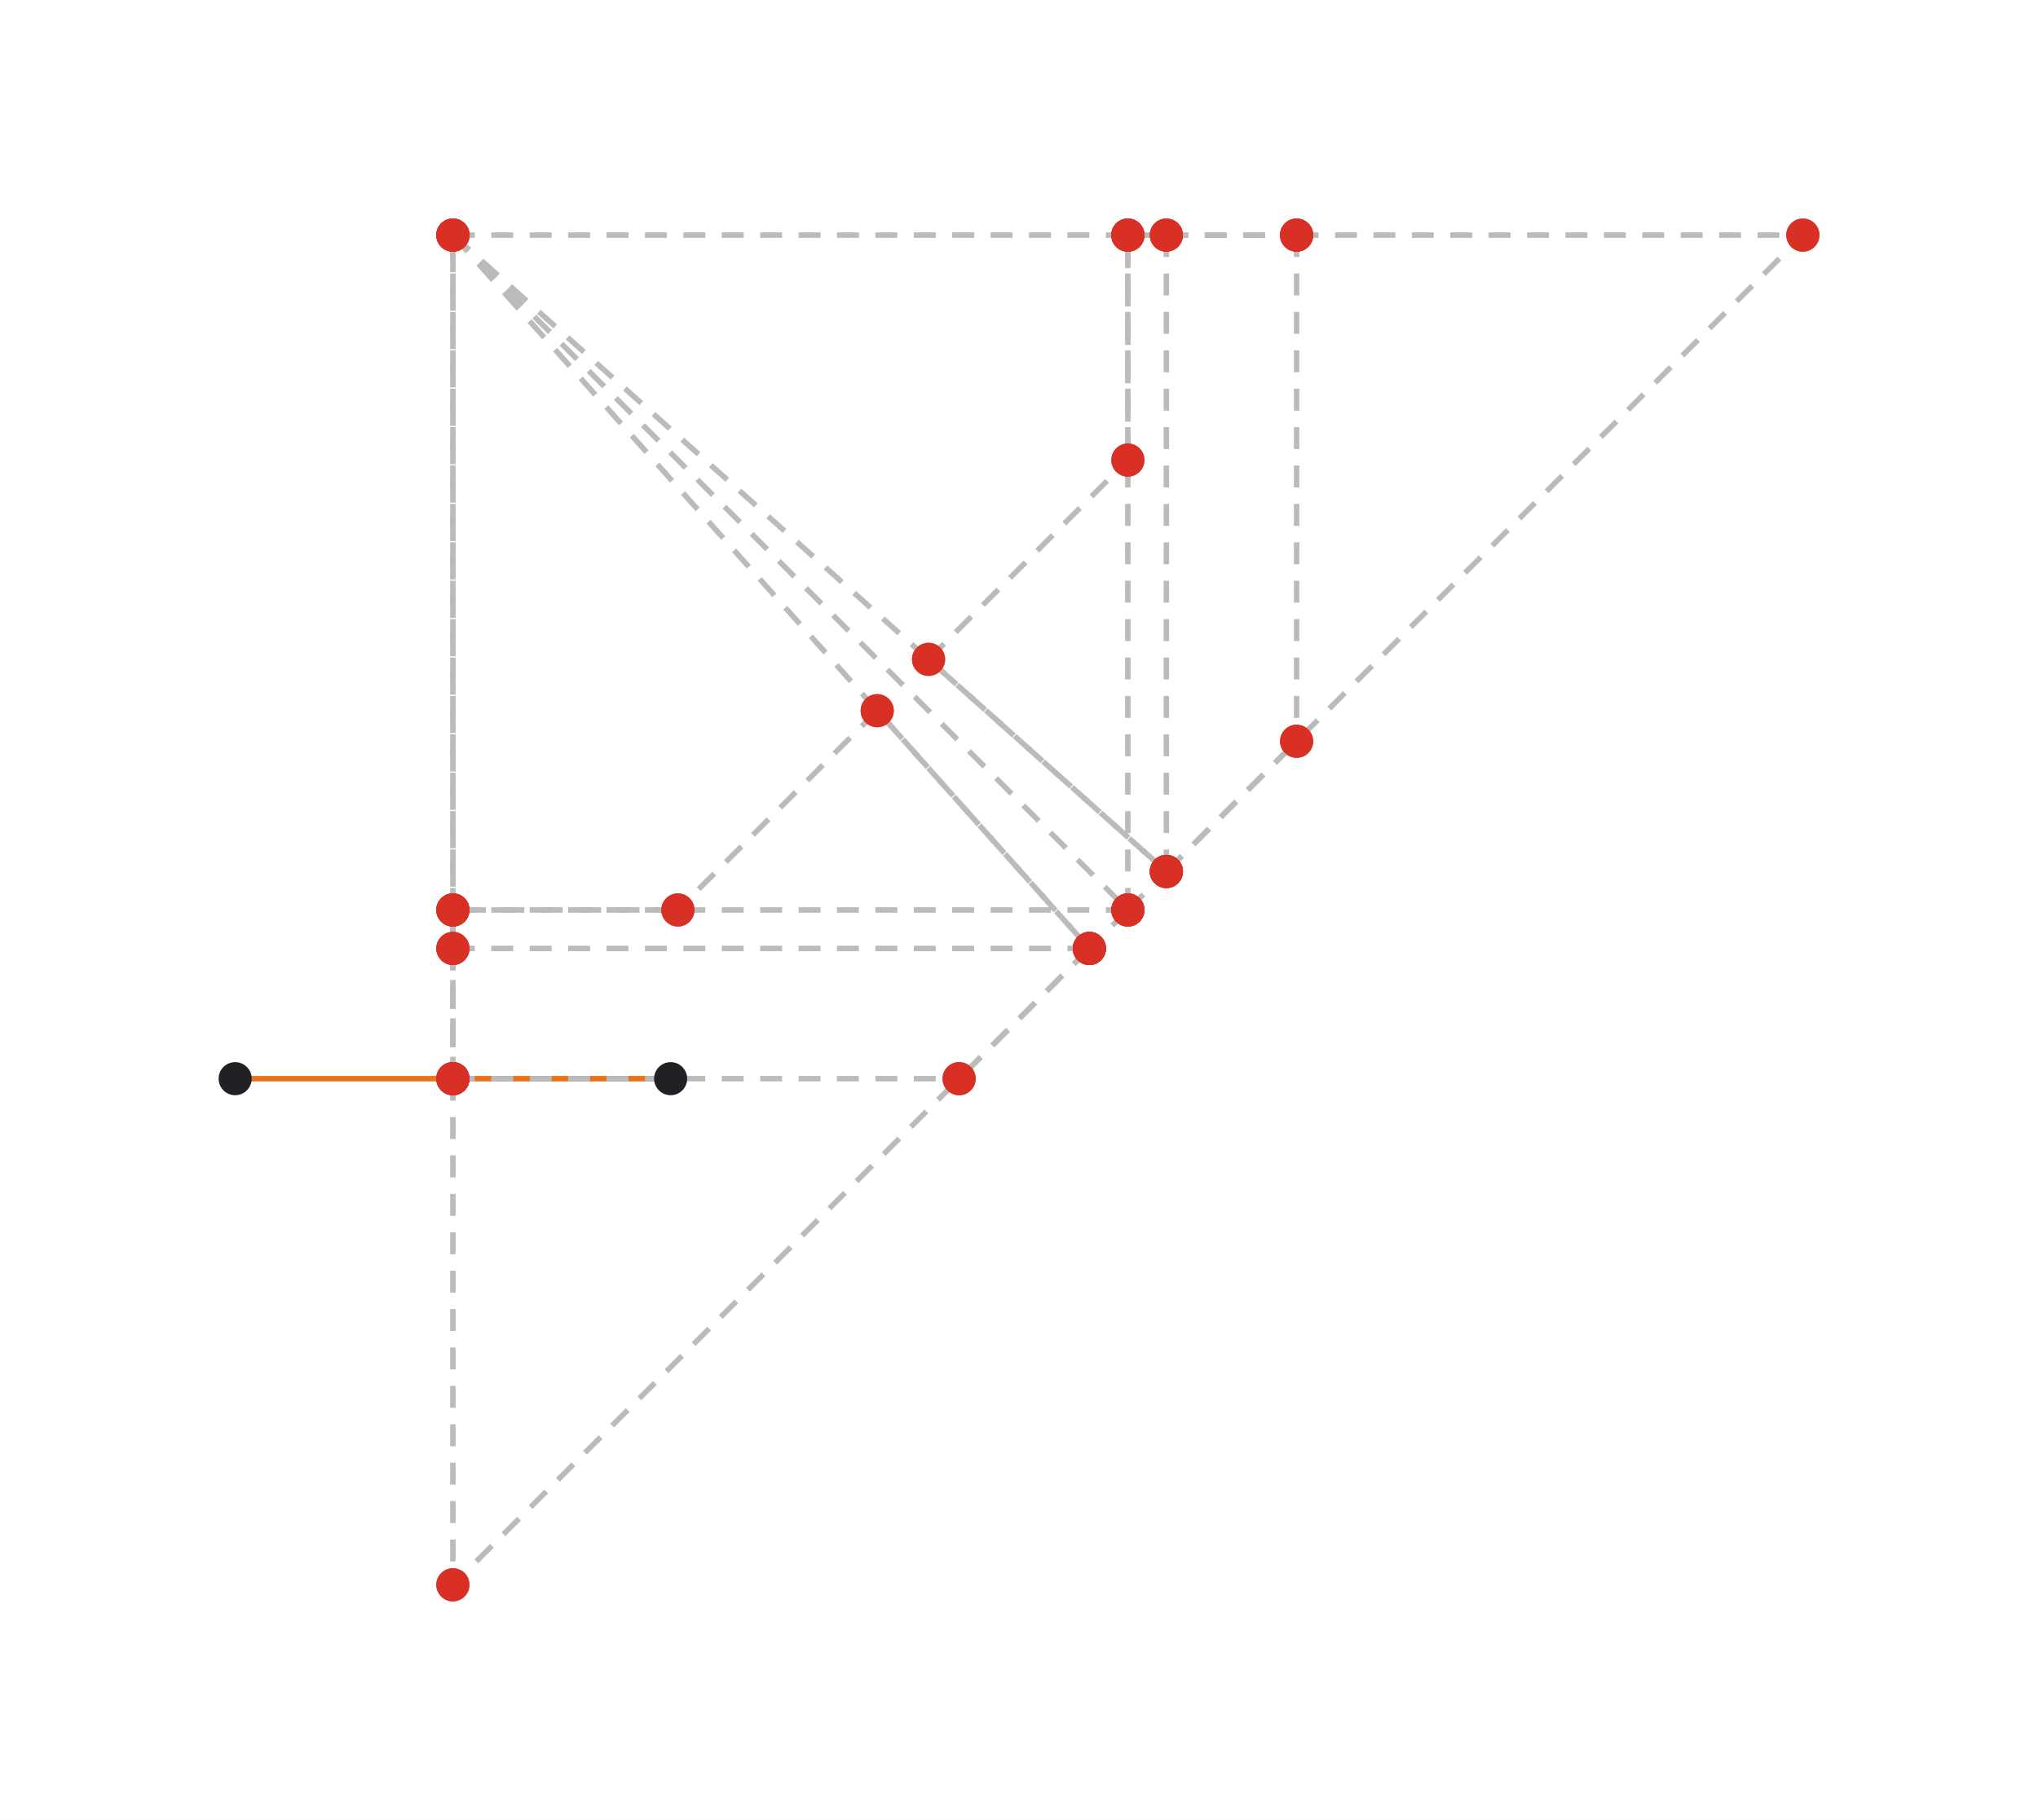
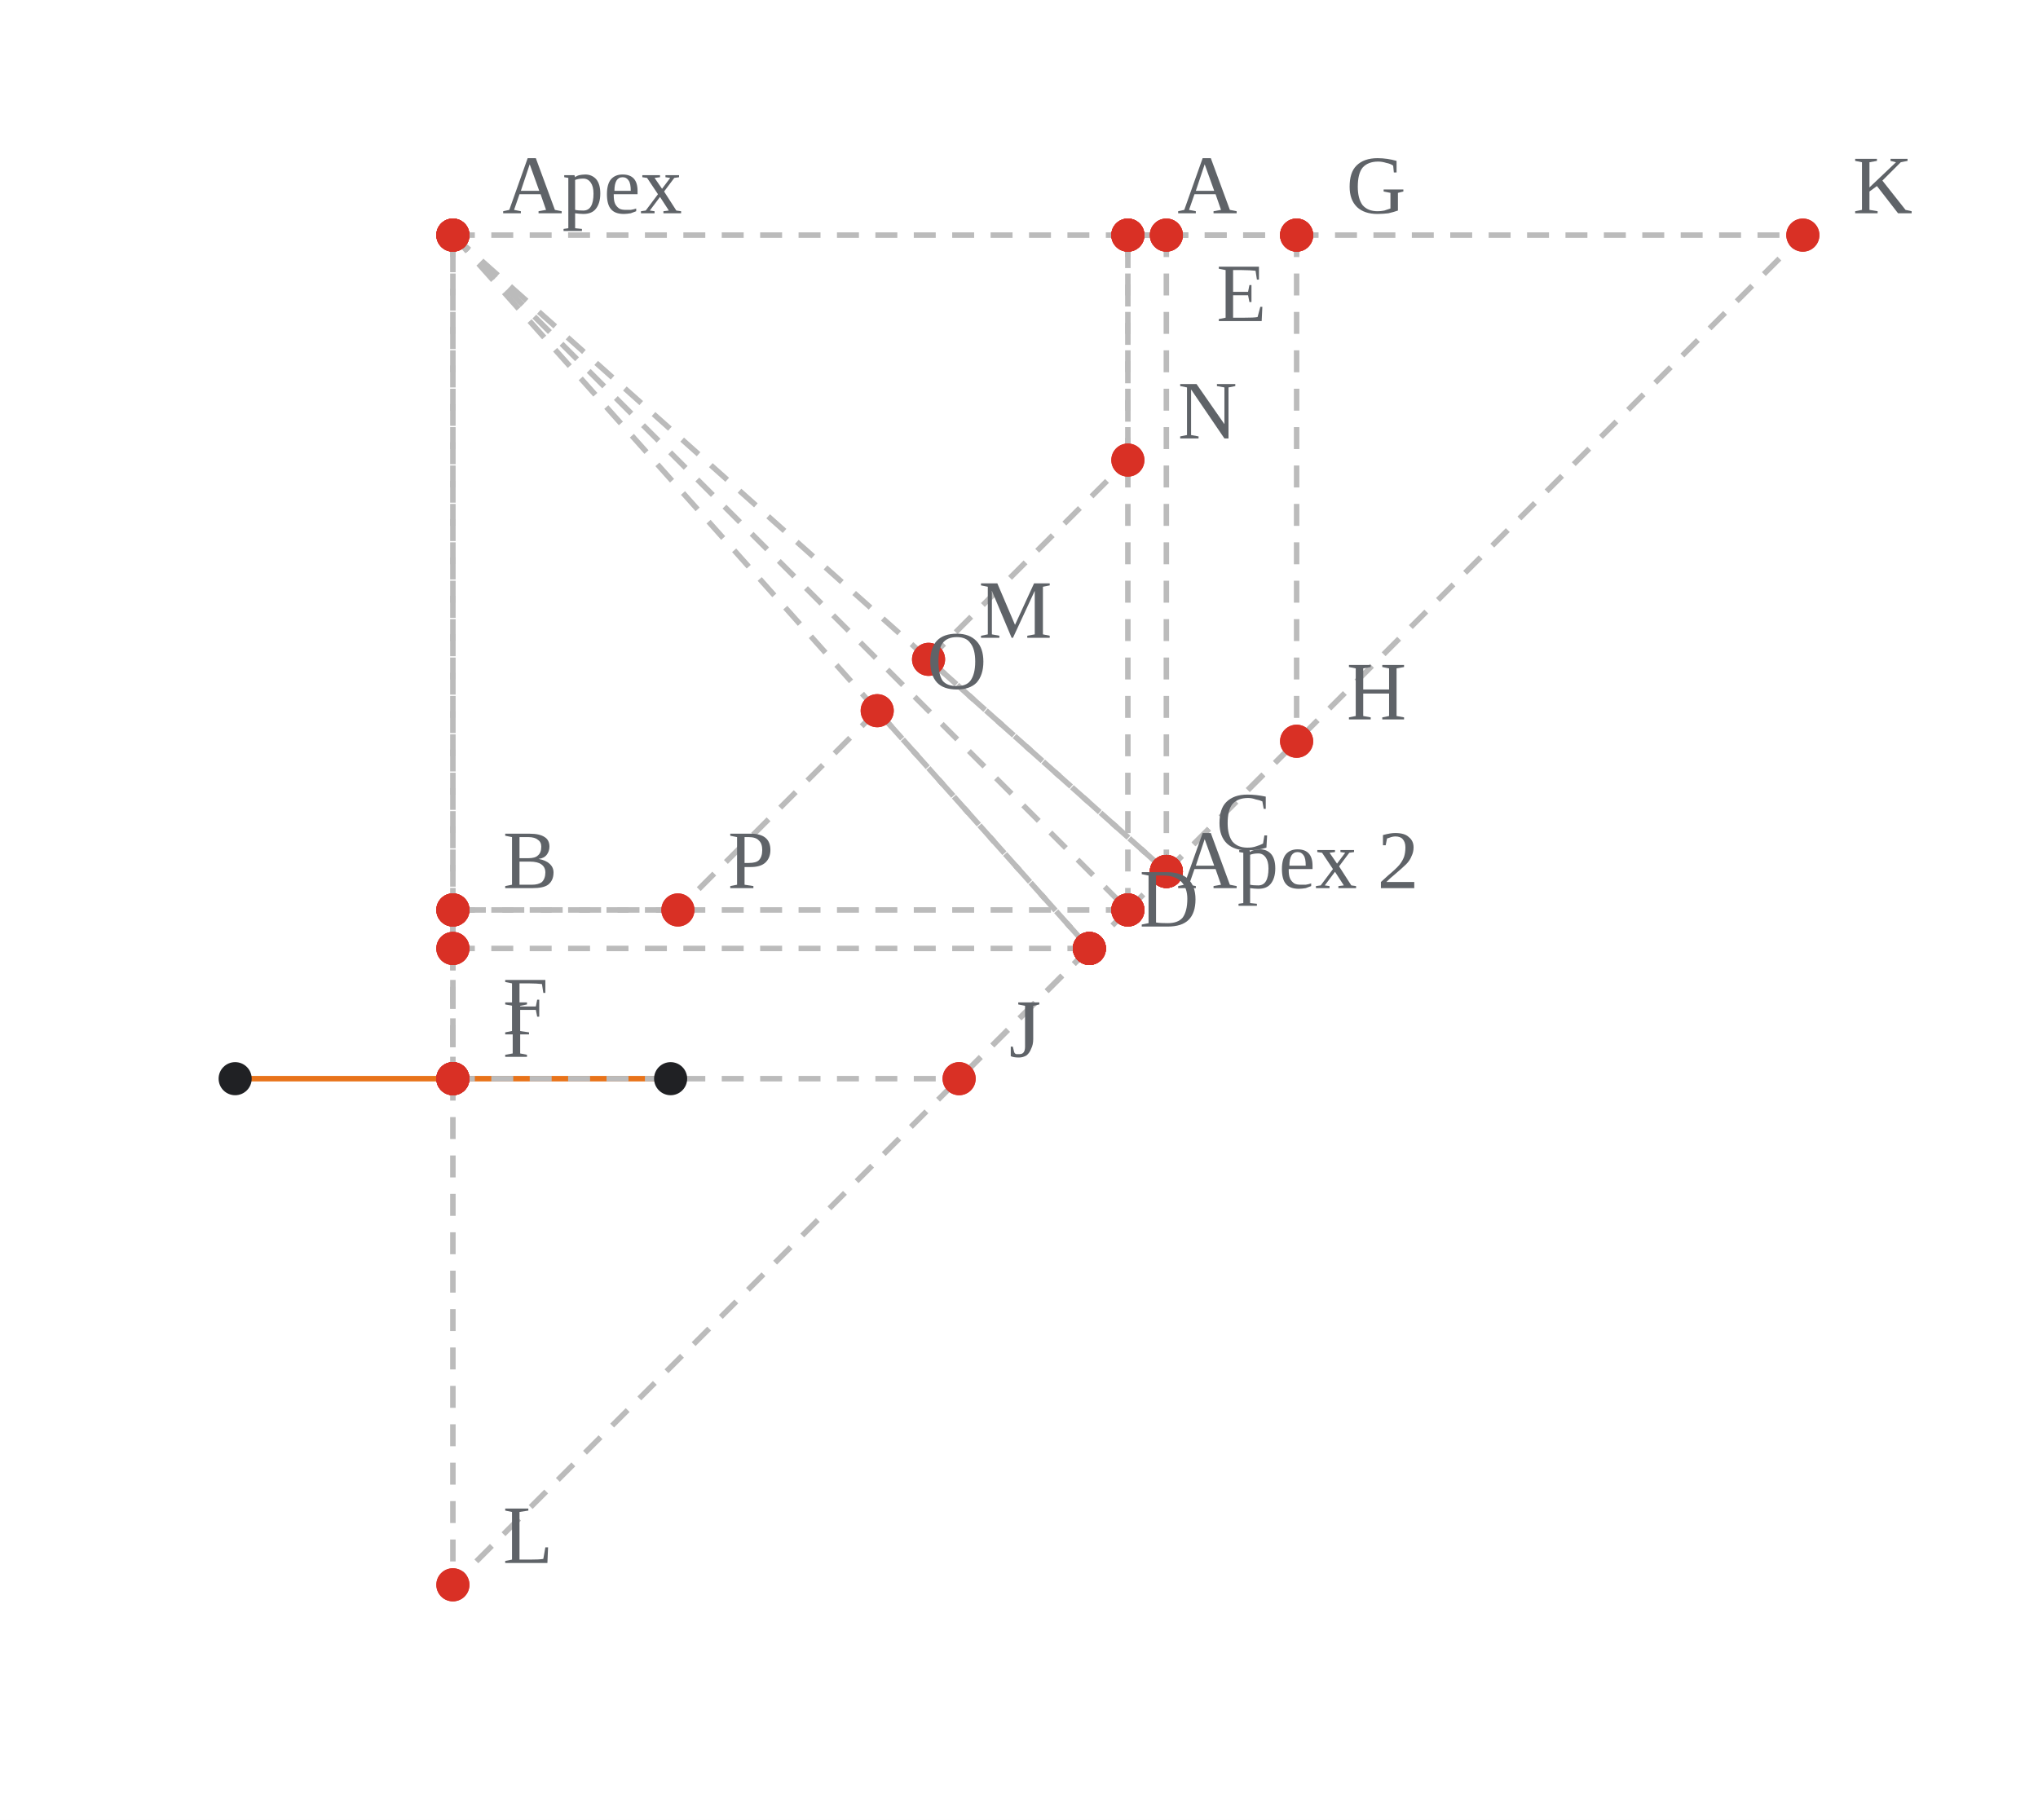
<svg xmlns="http://www.w3.org/2000/svg" width="900" height="803.846" viewBox="0 0 46.8 41.8">
  <rect width="100%" height="100%" fill="white" />
  <line x1="5.4" y1="24.775" x2="15.4" y2="24.775" stroke="#e8731a" stroke-width="0.126" />
  <line x1="10.4" y1="24.775" x2="10.4" y2="5.4" stroke="#bbbbbb" stroke-width="0.126" stroke-dasharray="0.504,0.378" />
  <line x1="10.4" y1="5.4" x2="10.4" y2="20.9" stroke="#bbbbbb" stroke-width="0.126" stroke-dasharray="0.504,0.378" />
  <line x1="10.4" y1="5.4" x2="25.9" y2="5.4" stroke="#bbbbbb" stroke-width="0.126" stroke-dasharray="0.504,0.378" />
  <line x1="25.9" y1="5.4" x2="25.9" y2="20.9" stroke="#bbbbbb" stroke-width="0.126" stroke-dasharray="0.504,0.378" />
  <line x1="10.4" y1="20.9" x2="25.9" y2="20.9" stroke="#bbbbbb" stroke-width="0.126" stroke-dasharray="0.504,0.378" />
  <line x1="10.4" y1="5.4" x2="25.9" y2="20.9" stroke="#bbbbbb" stroke-width="0.126" stroke-dasharray="0.504,0.378" />
  <line x1="25.9" y1="20.9" x2="25.016" y2="21.784" stroke="#bbbbbb" stroke-width="0.126" stroke-dasharray="0.504,0.378" />
  <line x1="25.9" y1="20.9" x2="26.784" y2="20.016" stroke="#bbbbbb" stroke-width="0.126" stroke-dasharray="0.504,0.378" />
  <line x1="10.4" y1="5.4" x2="25.016" y2="21.784" stroke="#bbbbbb" stroke-width="0.126" stroke-dasharray="0.504,0.378" />
  <line x1="10.4" y1="5.4" x2="26.784" y2="20.016" stroke="#bbbbbb" stroke-width="0.126" stroke-dasharray="0.504,0.378" />
  <line x1="25.9" y1="5.4" x2="26.784" y2="5.4" stroke="#bbbbbb" stroke-width="0.126" stroke-dasharray="0.504,0.378" />
  <line x1="26.784" y1="20.016" x2="26.784" y2="5.4" stroke="#bbbbbb" stroke-width="0.126" stroke-dasharray="0.504,0.378" />
  <line x1="26.784" y1="5.4" x2="29.775" y2="5.4" stroke="#bbbbbb" stroke-width="0.126" stroke-dasharray="0.504,0.378" />
  <line x1="26.784" y1="20.016" x2="29.775" y2="17.025" stroke="#bbbbbb" stroke-width="0.126" stroke-dasharray="0.504,0.378" />
  <line x1="29.775" y1="5.4" x2="29.775" y2="17.025" stroke="#bbbbbb" stroke-width="0.126" stroke-dasharray="0.504,0.378" />
  <line x1="10.4" y1="20.9" x2="10.4" y2="21.784" stroke="#bbbbbb" stroke-width="0.126" stroke-dasharray="0.504,0.378" />
  <line x1="25.016" y1="21.784" x2="10.4" y2="21.784" stroke="#bbbbbb" stroke-width="0.126" stroke-dasharray="0.504,0.378" />
  <line x1="10.4" y1="21.784" x2="10.4" y2="24.775" stroke="#bbbbbb" stroke-width="0.126" stroke-dasharray="0.504,0.378" />
  <line x1="25.016" y1="21.784" x2="22.025" y2="24.775" stroke="#bbbbbb" stroke-width="0.126" stroke-dasharray="0.504,0.378" />
  <line x1="10.4" y1="24.775" x2="22.025" y2="24.775" stroke="#bbbbbb" stroke-width="0.126" stroke-dasharray="0.504,0.378" />
  <line x1="29.775" y1="5.4" x2="41.4" y2="5.4" stroke="#bbbbbb" stroke-width="0.126" stroke-dasharray="0.504,0.378" />
  <line x1="26.784" y1="20.016" x2="41.4" y2="5.4" stroke="#bbbbbb" stroke-width="0.126" stroke-dasharray="0.504,0.378" />
  <line x1="10.4" y1="24.775" x2="10.4" y2="36.4" stroke="#bbbbbb" stroke-width="0.126" stroke-dasharray="0.504,0.378" />
  <line x1="25.016" y1="21.784" x2="10.4" y2="36.4" stroke="#bbbbbb" stroke-width="0.126" stroke-dasharray="0.504,0.378" />
  <line x1="21.323" y1="15.144" x2="25.9" y2="10.567" stroke="#bbbbbb" stroke-width="0.126" stroke-dasharray="0.504,0.378" />
  <line x1="21.323" y1="15.144" x2="26.784" y2="20.016" stroke="#bbbbbb" stroke-width="0.126" stroke-dasharray="0.504,0.378" />
  <line x1="25.9" y1="10.567" x2="25.9" y2="5.4" stroke="#bbbbbb" stroke-width="0.126" stroke-dasharray="0.504,0.378" />
  <line x1="20.144" y1="16.323" x2="15.567" y2="20.9" stroke="#bbbbbb" stroke-width="0.126" stroke-dasharray="0.504,0.378" />
  <line x1="20.144" y1="16.323" x2="25.016" y2="21.784" stroke="#bbbbbb" stroke-width="0.126" stroke-dasharray="0.504,0.378" />
  <line x1="15.567" y1="20.9" x2="10.4" y2="20.9" stroke="#bbbbbb" stroke-width="0.126" stroke-dasharray="0.504,0.378" />
  <line x1="25.9" y1="5.4" x2="29.775" y2="5.4" stroke="#bbbbbb" stroke-width="0.126" stroke-dasharray="0.504,0.378" />
  <line x1="10.4" y1="20.9" x2="10.4" y2="24.775" stroke="#bbbbbb" stroke-width="0.126" stroke-dasharray="0.504,0.378" />
  <circle cx="10.4" cy="24.775" r="0.38" fill="#202124" />
  <circle cx="5.4" cy="24.775" r="0.38" fill="#202124" />
  <circle cx="15.4" cy="24.775" r="0.38" fill="#202124" />
  <circle cx="10.4" cy="24.775" r="0.38" fill="#d93025" />
  <circle cx="10.4" cy="5.4" r="0.38" fill="#d93025" />
  <circle cx="10.4" cy="5.4" r="0.38" fill="#d93025" />
  <circle cx="10.4" cy="20.9" r="0.38" fill="#d93025" />
  <circle cx="10.4" cy="5.4" r="0.38" fill="#d93025" />
  <circle cx="25.9" cy="5.4" r="0.38" fill="#d93025" />
  <circle cx="25.9" cy="5.4" r="0.38" fill="#d93025" />
  <circle cx="25.9" cy="20.9" r="0.38" fill="#d93025" />
  <circle cx="10.4" cy="20.9" r="0.38" fill="#d93025" />
  <circle cx="25.9" cy="20.9" r="0.38" fill="#d93025" />
  <circle cx="10.4" cy="5.4" r="0.38" fill="#d93025" />
  <circle cx="25.9" cy="20.9" r="0.38" fill="#d93025" />
  <circle cx="25.9" cy="20.9" r="0.38" fill="#d93025" />
  <circle cx="25.016" cy="21.784" r="0.38" fill="#d93025" />
  <circle cx="25.9" cy="20.9" r="0.38" fill="#d93025" />
  <circle cx="26.784" cy="20.016" r="0.38" fill="#d93025" />
  <circle cx="10.4" cy="5.4" r="0.38" fill="#d93025" />
  <circle cx="25.016" cy="21.784" r="0.38" fill="#d93025" />
  <circle cx="10.4" cy="5.4" r="0.38" fill="#d93025" />
  <circle cx="26.784" cy="20.016" r="0.38" fill="#d93025" />
  <circle cx="25.9" cy="5.4" r="0.38" fill="#d93025" />
  <circle cx="26.784" cy="5.4" r="0.38" fill="#d93025" />
  <circle cx="26.784" cy="20.016" r="0.38" fill="#d93025" />
  <circle cx="26.784" cy="5.4" r="0.38" fill="#d93025" />
  <circle cx="26.784" cy="5.4" r="0.38" fill="#d93025" />
  <circle cx="29.775" cy="5.4" r="0.38" fill="#d93025" />
  <circle cx="26.784" cy="20.016" r="0.38" fill="#d93025" />
  <circle cx="29.775" cy="17.025" r="0.38" fill="#d93025" />
  <circle cx="29.775" cy="5.4" r="0.38" fill="#d93025" />
  <circle cx="29.775" cy="17.025" r="0.38" fill="#d93025" />
  <circle cx="10.4" cy="20.9" r="0.38" fill="#d93025" />
  <circle cx="10.4" cy="21.784" r="0.38" fill="#d93025" />
  <circle cx="25.016" cy="21.784" r="0.38" fill="#d93025" />
  <circle cx="10.4" cy="21.784" r="0.38" fill="#d93025" />
  <circle cx="10.4" cy="21.784" r="0.38" fill="#d93025" />
  <circle cx="10.4" cy="24.775" r="0.38" fill="#d93025" />
  <circle cx="25.016" cy="21.784" r="0.38" fill="#d93025" />
  <circle cx="22.025" cy="24.775" r="0.38" fill="#d93025" />
  <circle cx="10.4" cy="24.775" r="0.38" fill="#d93025" />
  <circle cx="22.025" cy="24.775" r="0.38" fill="#d93025" />
  <circle cx="29.775" cy="5.4" r="0.38" fill="#d93025" />
  <circle cx="41.4" cy="5.4" r="0.38" fill="#d93025" />
  <circle cx="26.784" cy="20.016" r="0.38" fill="#d93025" />
  <circle cx="41.4" cy="5.4" r="0.38" fill="#d93025" />
  <circle cx="10.4" cy="24.775" r="0.38" fill="#d93025" />
  <circle cx="10.4" cy="36.4" r="0.38" fill="#d93025" />
  <circle cx="25.016" cy="21.784" r="0.38" fill="#d93025" />
  <circle cx="10.4" cy="36.4" r="0.38" fill="#d93025" />
  <circle cx="21.323" cy="15.144" r="0.38" fill="#d93025" />
  <circle cx="25.9" cy="10.567" r="0.38" fill="#d93025" />
  <circle cx="21.323" cy="15.144" r="0.38" fill="#d93025" />
  <circle cx="26.784" cy="20.016" r="0.38" fill="#d93025" />
  <circle cx="25.9" cy="10.567" r="0.38" fill="#d93025" />
  <circle cx="25.9" cy="5.4" r="0.38" fill="#d93025" />
  <circle cx="20.144" cy="16.323" r="0.38" fill="#d93025" />
  <circle cx="15.567" cy="20.9" r="0.38" fill="#d93025" />
  <circle cx="20.144" cy="16.323" r="0.38" fill="#d93025" />
  <circle cx="25.016" cy="21.784" r="0.38" fill="#d93025" />
  <circle cx="15.567" cy="20.9" r="0.38" fill="#d93025" />
  <circle cx="10.4" cy="20.9" r="0.38" fill="#d93025" />
  <circle cx="25.9" cy="5.4" r="0.38" fill="#d93025" />
  <circle cx="29.775" cy="5.4" r="0.38" fill="#d93025" />
  <circle cx="10.4" cy="20.9" r="0.38" fill="#d93025" />
  <circle cx="10.4" cy="24.775" r="0.38" fill="#d93025" />
+   <text x="11.54" y="4.26" font-size="1.9" fill="#5f6368" text-anchor="start" dominant-baseline="central">Apex</text>
+   <text x="11.54" y="19.76" font-size="1.9" fill="#5f6368" text-anchor="start" dominant-baseline="central">B</text>
+   <text x="27.04" y="4.26" font-size="1.9" fill="#5f6368" text-anchor="start" dominant-baseline="central">A</text>
+   <text x="27.04" y="19.76" font-size="1.9" fill="#5f6368" text-anchor="start" dominant-baseline="central">Apex 2</text>
+   <text x="26.156" y="20.644" font-size="1.9" fill="#5f6368" text-anchor="start" dominant-baseline="central">D</text>
+   <text x="27.924" y="18.876" font-size="1.9" fill="#5f6368" text-anchor="start" dominant-baseline="central">C</text>
+   <text x="27.924" y="6.73" font-size="1.9" fill="#5f6368" text-anchor="start" dominant-baseline="central">E</text>
+   <text x="30.915" y="4.26" font-size="1.9" fill="#5f6368" text-anchor="start" dominant-baseline="central">G</text>
+   <text x="30.915" y="15.885" font-size="1.9" fill="#5f6368" text-anchor="start" dominant-baseline="central">H</text>
+   <text x="11.54" y="23.114" font-size="1.9" fill="#5f6368" text-anchor="start" dominant-baseline="central">F</text>
+   <text x="11.54" y="23.635" font-size="1.9" fill="#5f6368" text-anchor="start" dominant-baseline="central">I</text>
+   <text x="23.165" y="23.635" font-size="1.9" fill="#5f6368" text-anchor="start" dominant-baseline="central">J</text>
+   <text x="42.54" y="4.26" font-size="1.9" fill="#5f6368" text-anchor="start" dominant-baseline="central">K</text>
+   <text x="11.54" y="35.26" font-size="1.9" fill="#5f6368" text-anchor="start" dominant-baseline="central">L</text>
+   <text x="22.463" y="14.004" font-size="1.9" fill="#5f6368" text-anchor="start" dominant-baseline="central">M</text>
+   <text x="27.04" y="9.427" font-size="1.9" fill="#5f6368" text-anchor="start" dominant-baseline="central">N</text>
+   <text x="21.284" y="15.182" font-size="1.9" fill="#5f6368" text-anchor="start" dominant-baseline="central">O</text>
+   <text x="16.707" y="19.76" font-size="1.9" fill="#5f6368" text-anchor="start" dominant-baseline="central">P</text>
</svg>
